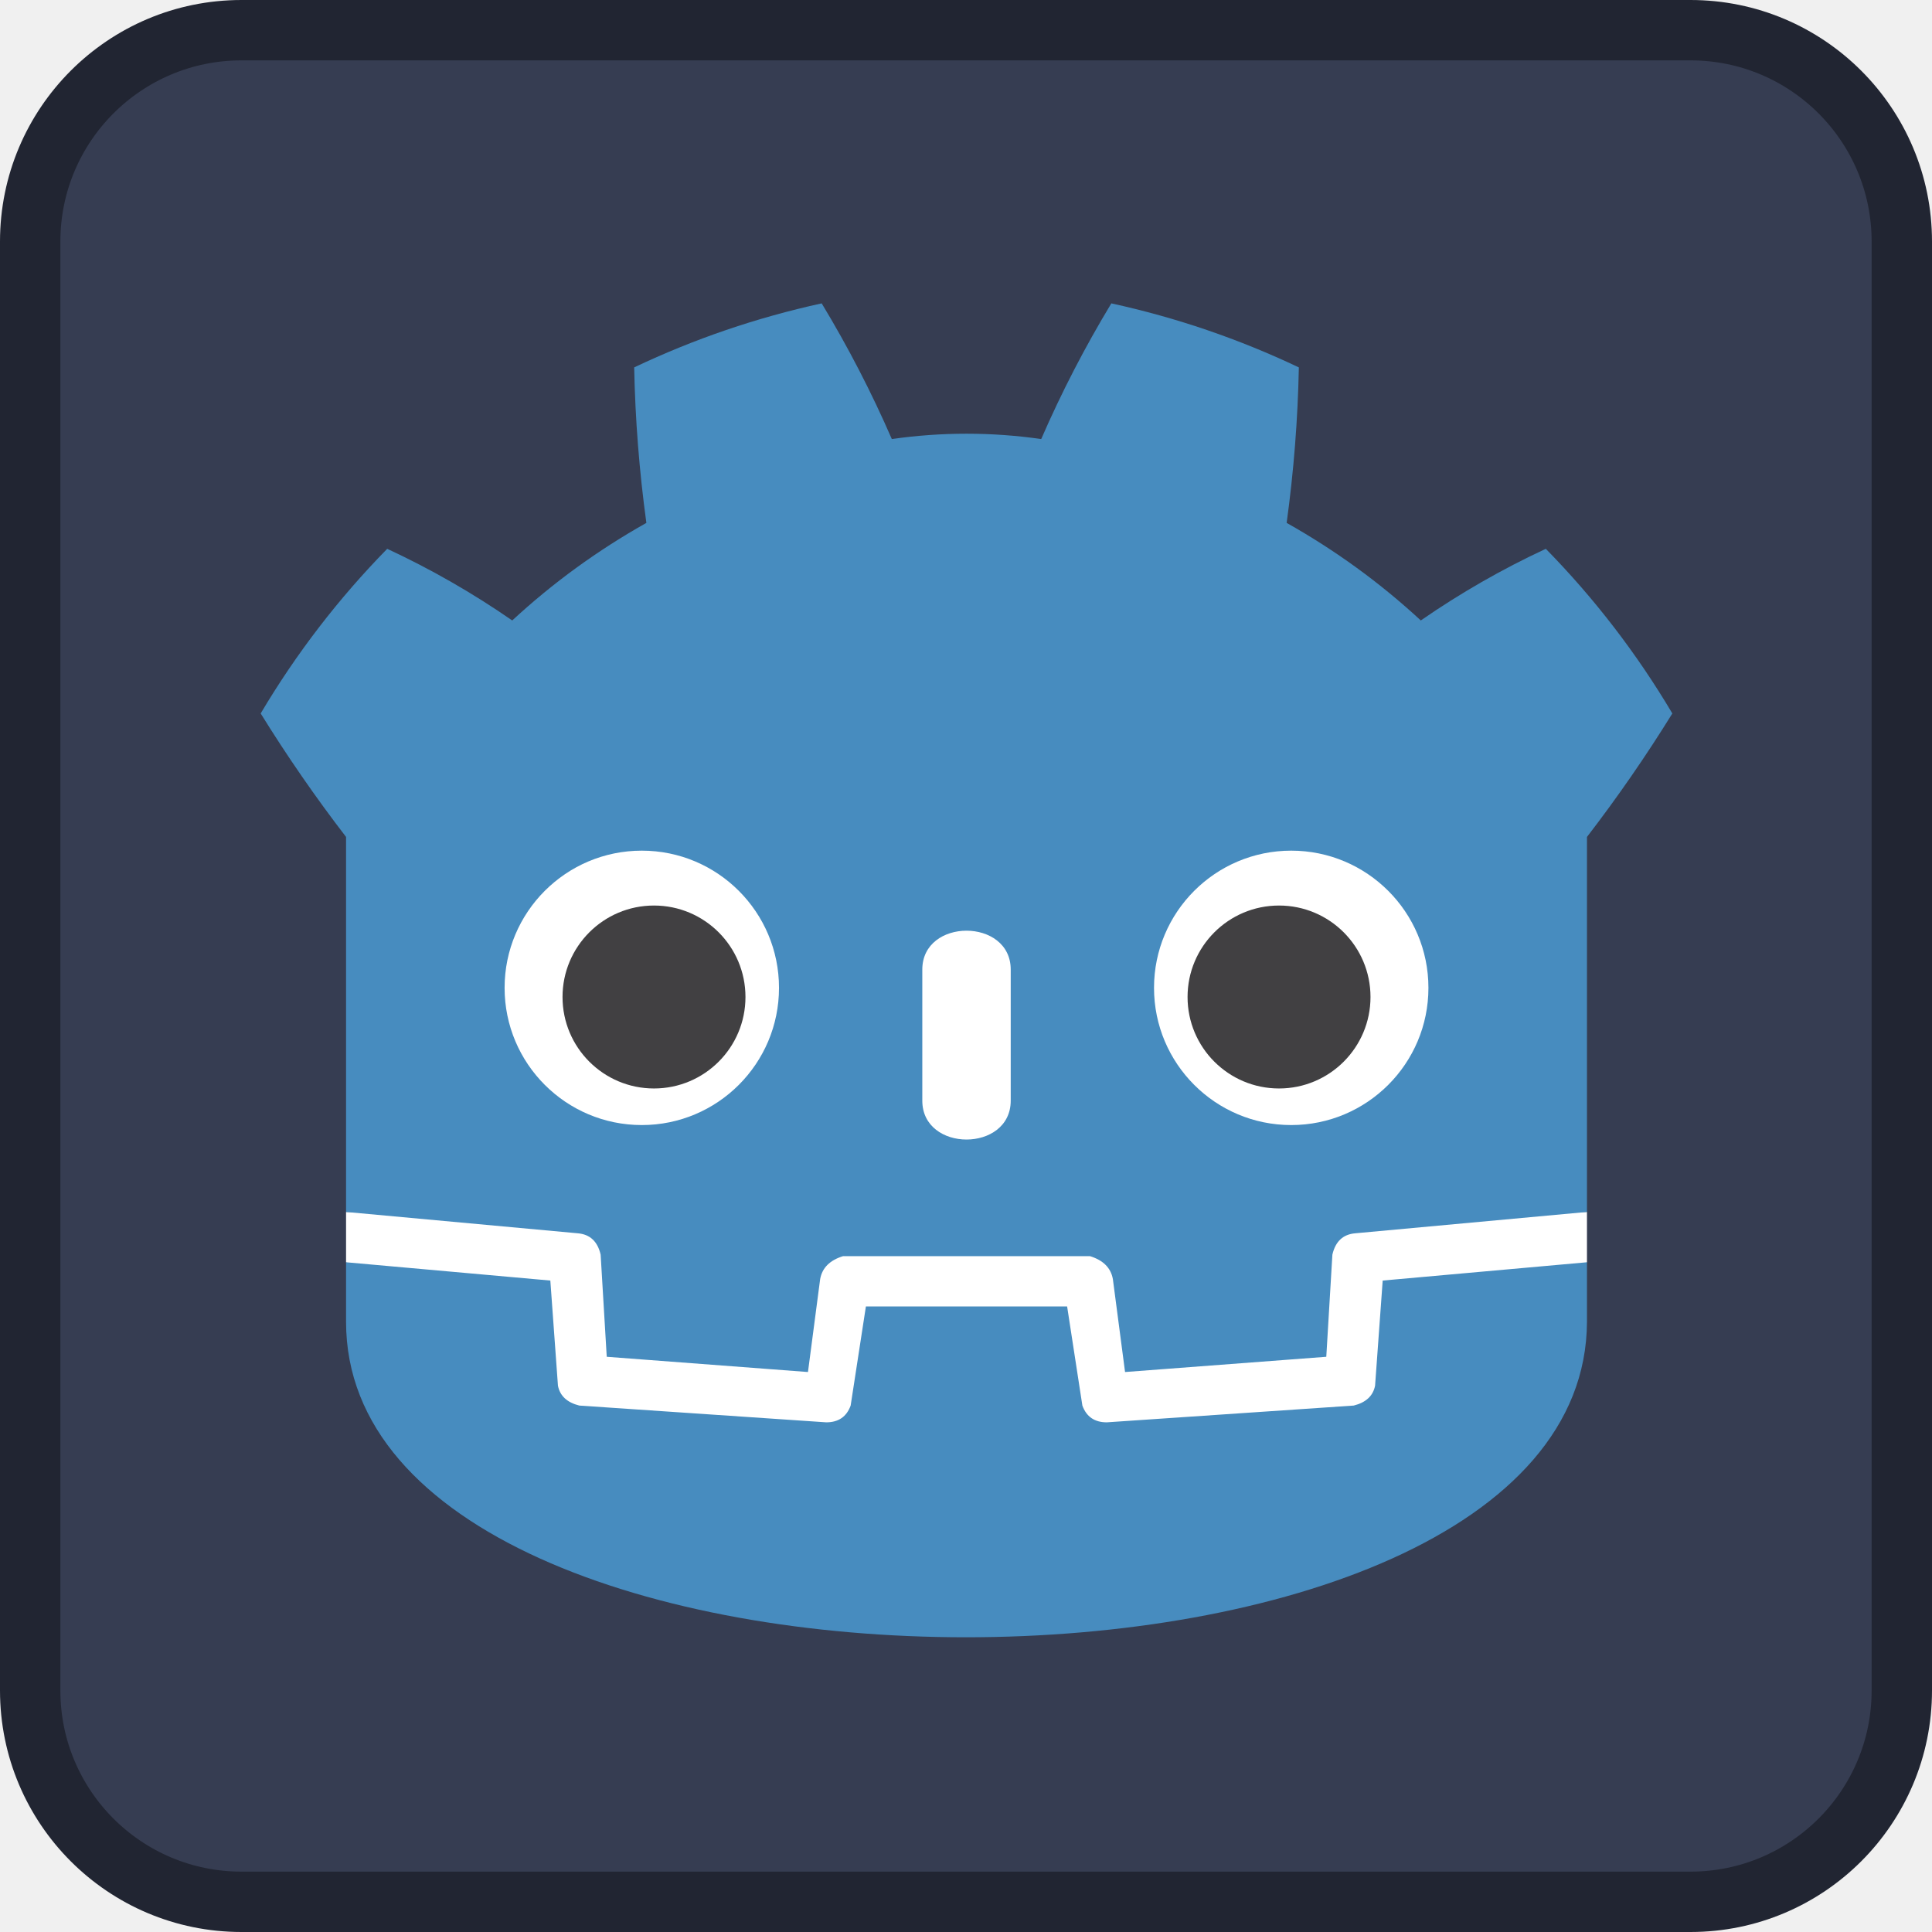
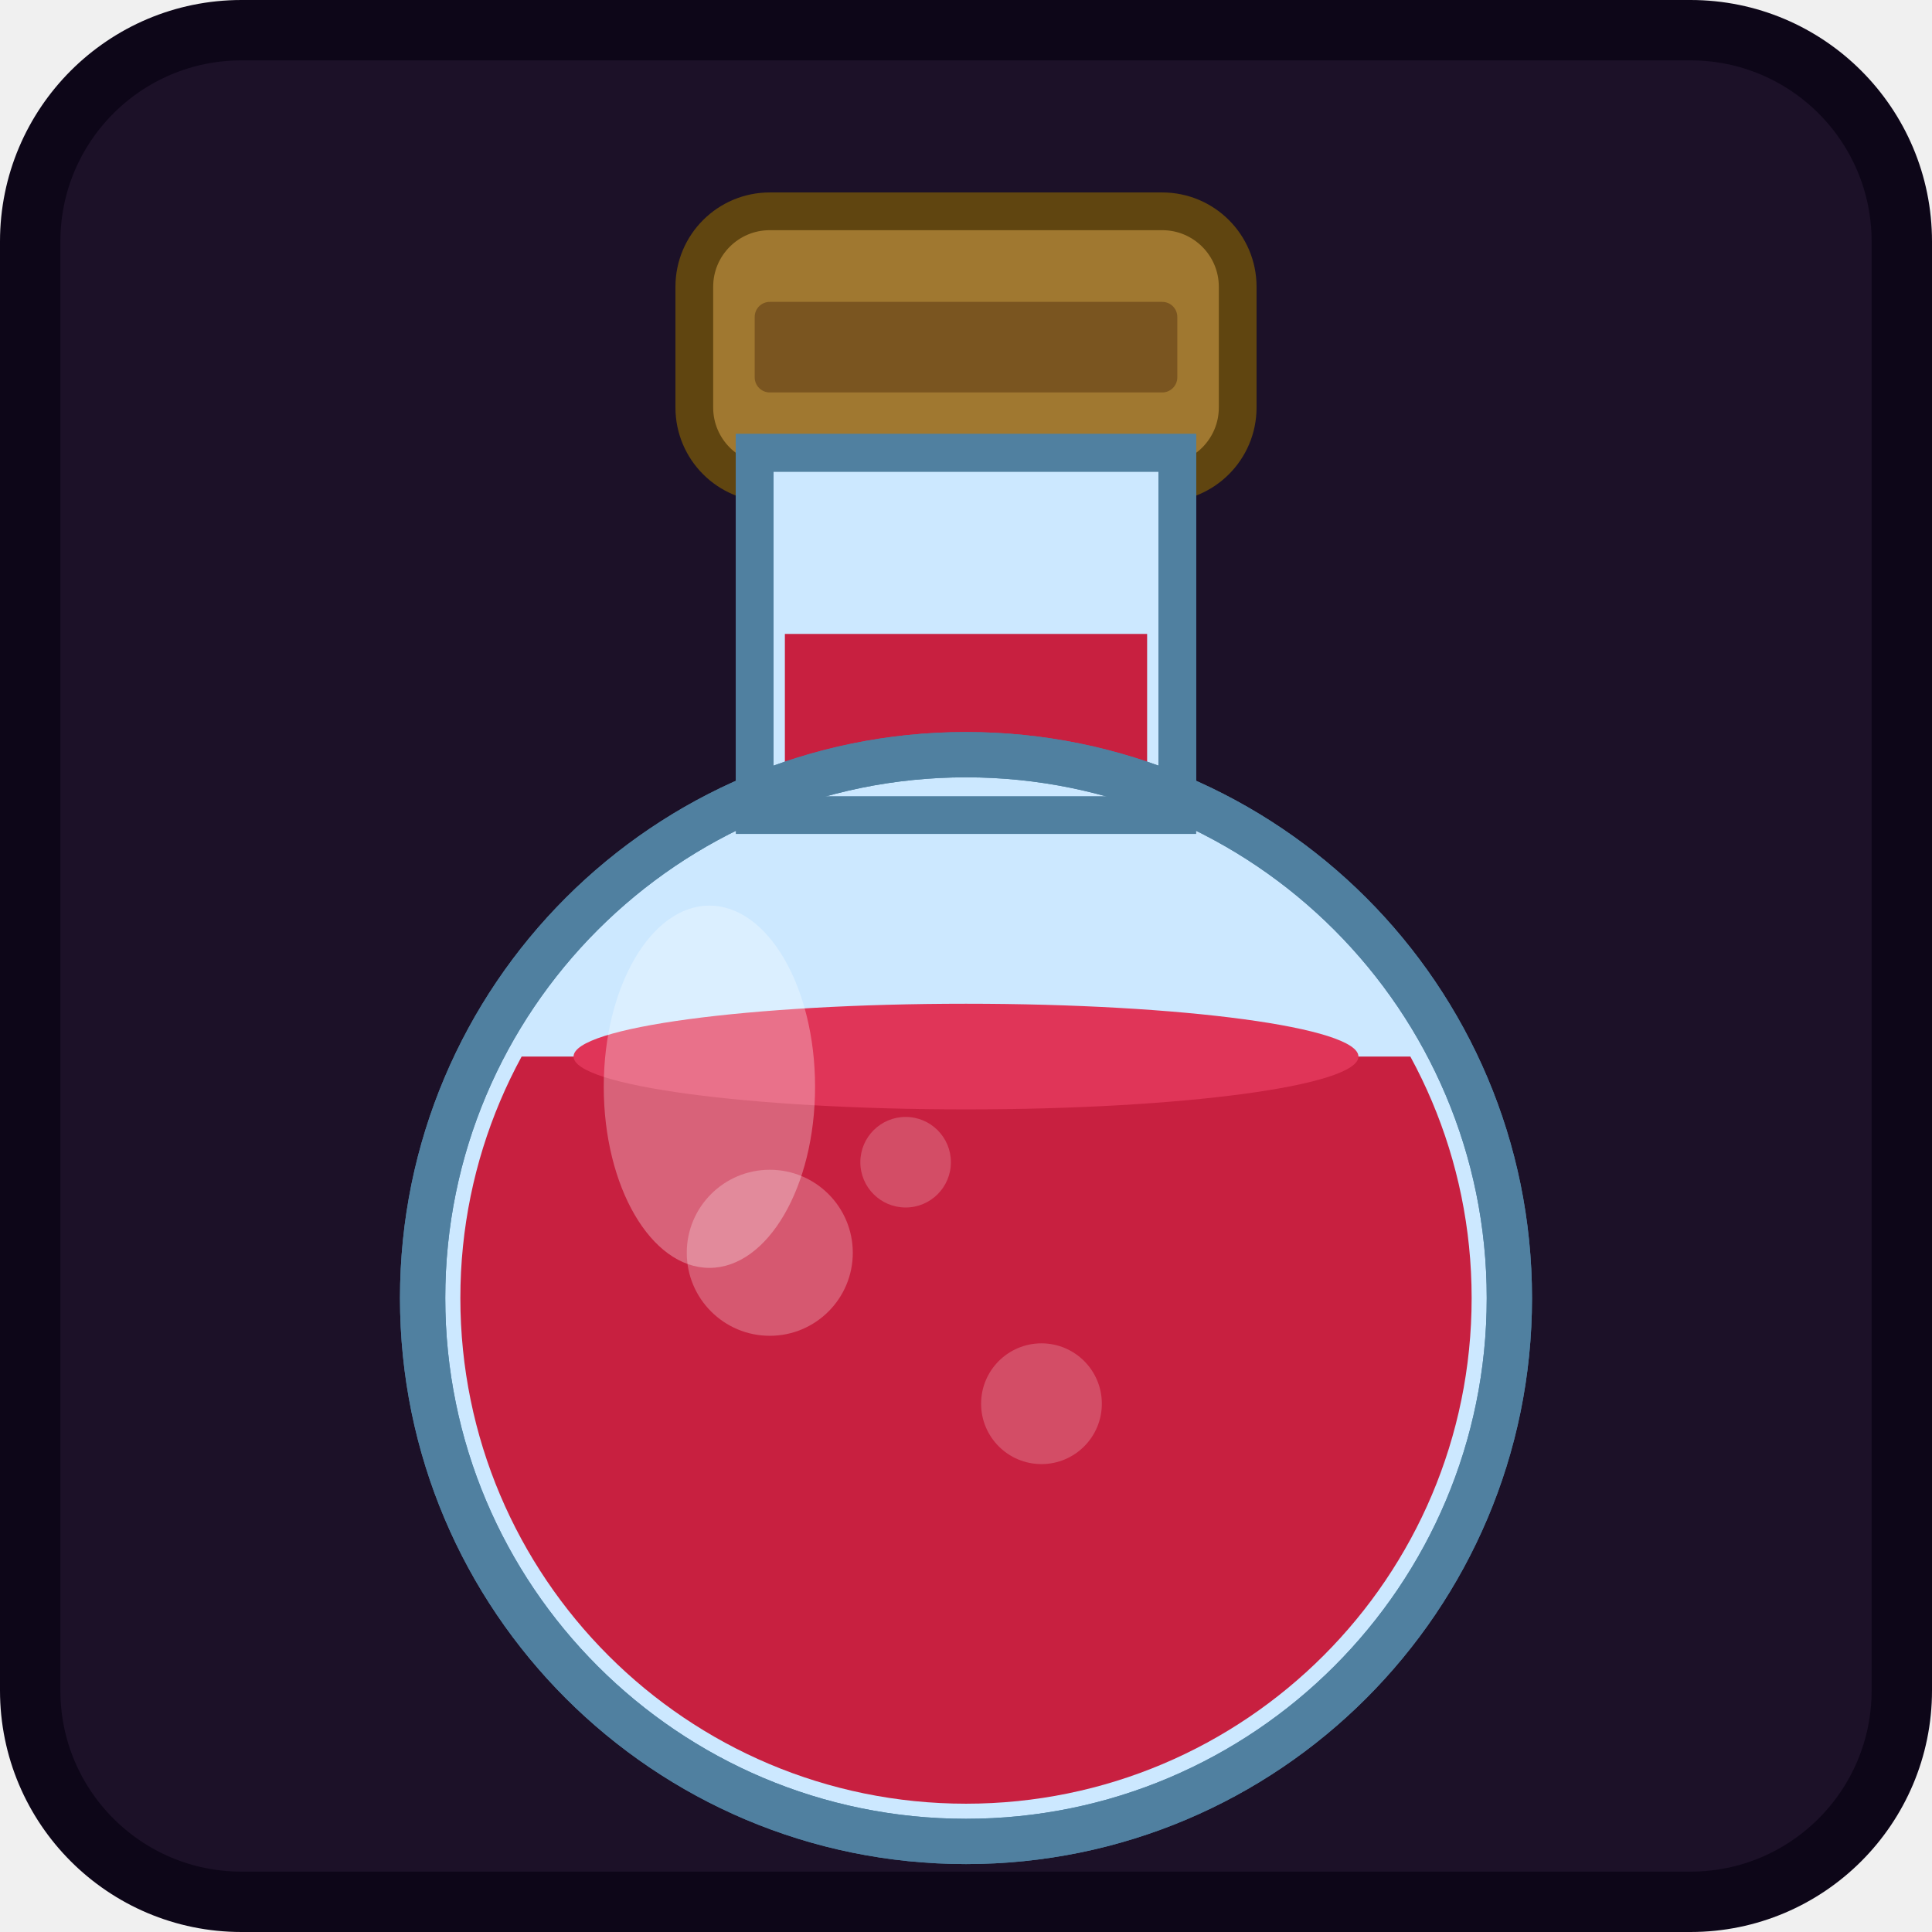
<svg xmlns="http://www.w3.org/2000/svg" width="128" height="128">
-   <rect width="124" height="124" x="2" y="2" fill="#363d52" stroke="#212532" stroke-width="4" rx="14" />
-   <g fill="#fff" transform="translate(12.322 12.322)scale(.101)">
-     <path d="M105 673v33q407 354 814 0v-33z" />
-     <path fill="#478cbf" d="m105 673 152 14q12 1 15 14l4 67 132 10 8-61q2-11 15-15h162q13 4 15 15l8 61 132-10 4-67q3-13 15-14l152-14V427q30-39 56-81-35-59-83-108-43 20-82 47-40-37-88-64 7-51 8-102-59-28-123-42-26 43-46 89-49-7-98 0-20-46-46-89-64 14-123 42 1 51 8 102-48 27-88 64-39-27-82-47-48 49-83 108 26 42 56 81zm0 33v39c0 276 813 276 814 0v-39l-134 12-5 69q-2 10-14 13l-162 11q-12 0-16-11l-10-65H446l-10 65q-4 11-16 11l-162-11q-12-3-14-13l-5-69z" />
-     <path d="M483 600c0 34 58 34 58 0v-86c0-34-58-34-58 0z" />
-     <circle cx="725" cy="526" r="90" />
-     <circle cx="299" cy="526" r="90" />
-   </g>
-   <g fill="#414042" transform="translate(12.322 12.322)scale(.101)">
-     <circle cx="307" cy="532" r="60" />
-     <circle cx="717" cy="532" r="60" />
-   </g>
+   <rect width="124" height="124" x="2" y="2" fill="#1c1128" stroke="#0d0618" stroke-width="4" rx="14" />
+   <rect x="46" y="14" width="36" height="18" rx="5" fill="#a07830" stroke="#604510" stroke-width="2.5" />
+   <rect x="50" y="20" width="28" height="6" rx="1" fill="#7a5520" />
+   <rect x="50" y="30" width="28" height="24" fill="#cce8ff" stroke="#5080a0" stroke-width="2.5" />
+   <rect x="52" y="42" width="24" height="12" fill="#c82040" />
+   <circle cx="64" cy="86" r="36" fill="#cce8ff" stroke="#5080a0" stroke-width="3" />
+   <clipPath id="c">
+     <circle cx="64" cy="86" r="33.5" />
+   </clipPath>
+   <rect x="28" y="70" width="72" height="54" fill="#c82040" clip-path="url(#c)" />
+   <ellipse cx="64" cy="70" rx="26" ry="3.5" fill="#e03558" clip-path="url(#c)" />
+   <circle cx="51" cy="83" r="5.5" fill="rgba(255,255,255,0.25)" clip-path="url(#c)" />
+   <circle cx="69" cy="93" r="4" fill="rgba(255,255,255,0.20)" clip-path="url(#c)" />
+   <circle cx="60" cy="77" r="3" fill="rgba(255,255,255,0.20)" clip-path="url(#c)" />
+   <ellipse cx="47" cy="72" rx="7" ry="12" fill="rgba(255,255,255,0.30)" />
+   <rect x="50" y="30" width="28" height="24" fill="none" stroke="#5080a0" stroke-width="2.5" />
+   <circle cx="64" cy="86" r="36" fill="none" stroke="#5080a0" stroke-width="3" />
</svg>
